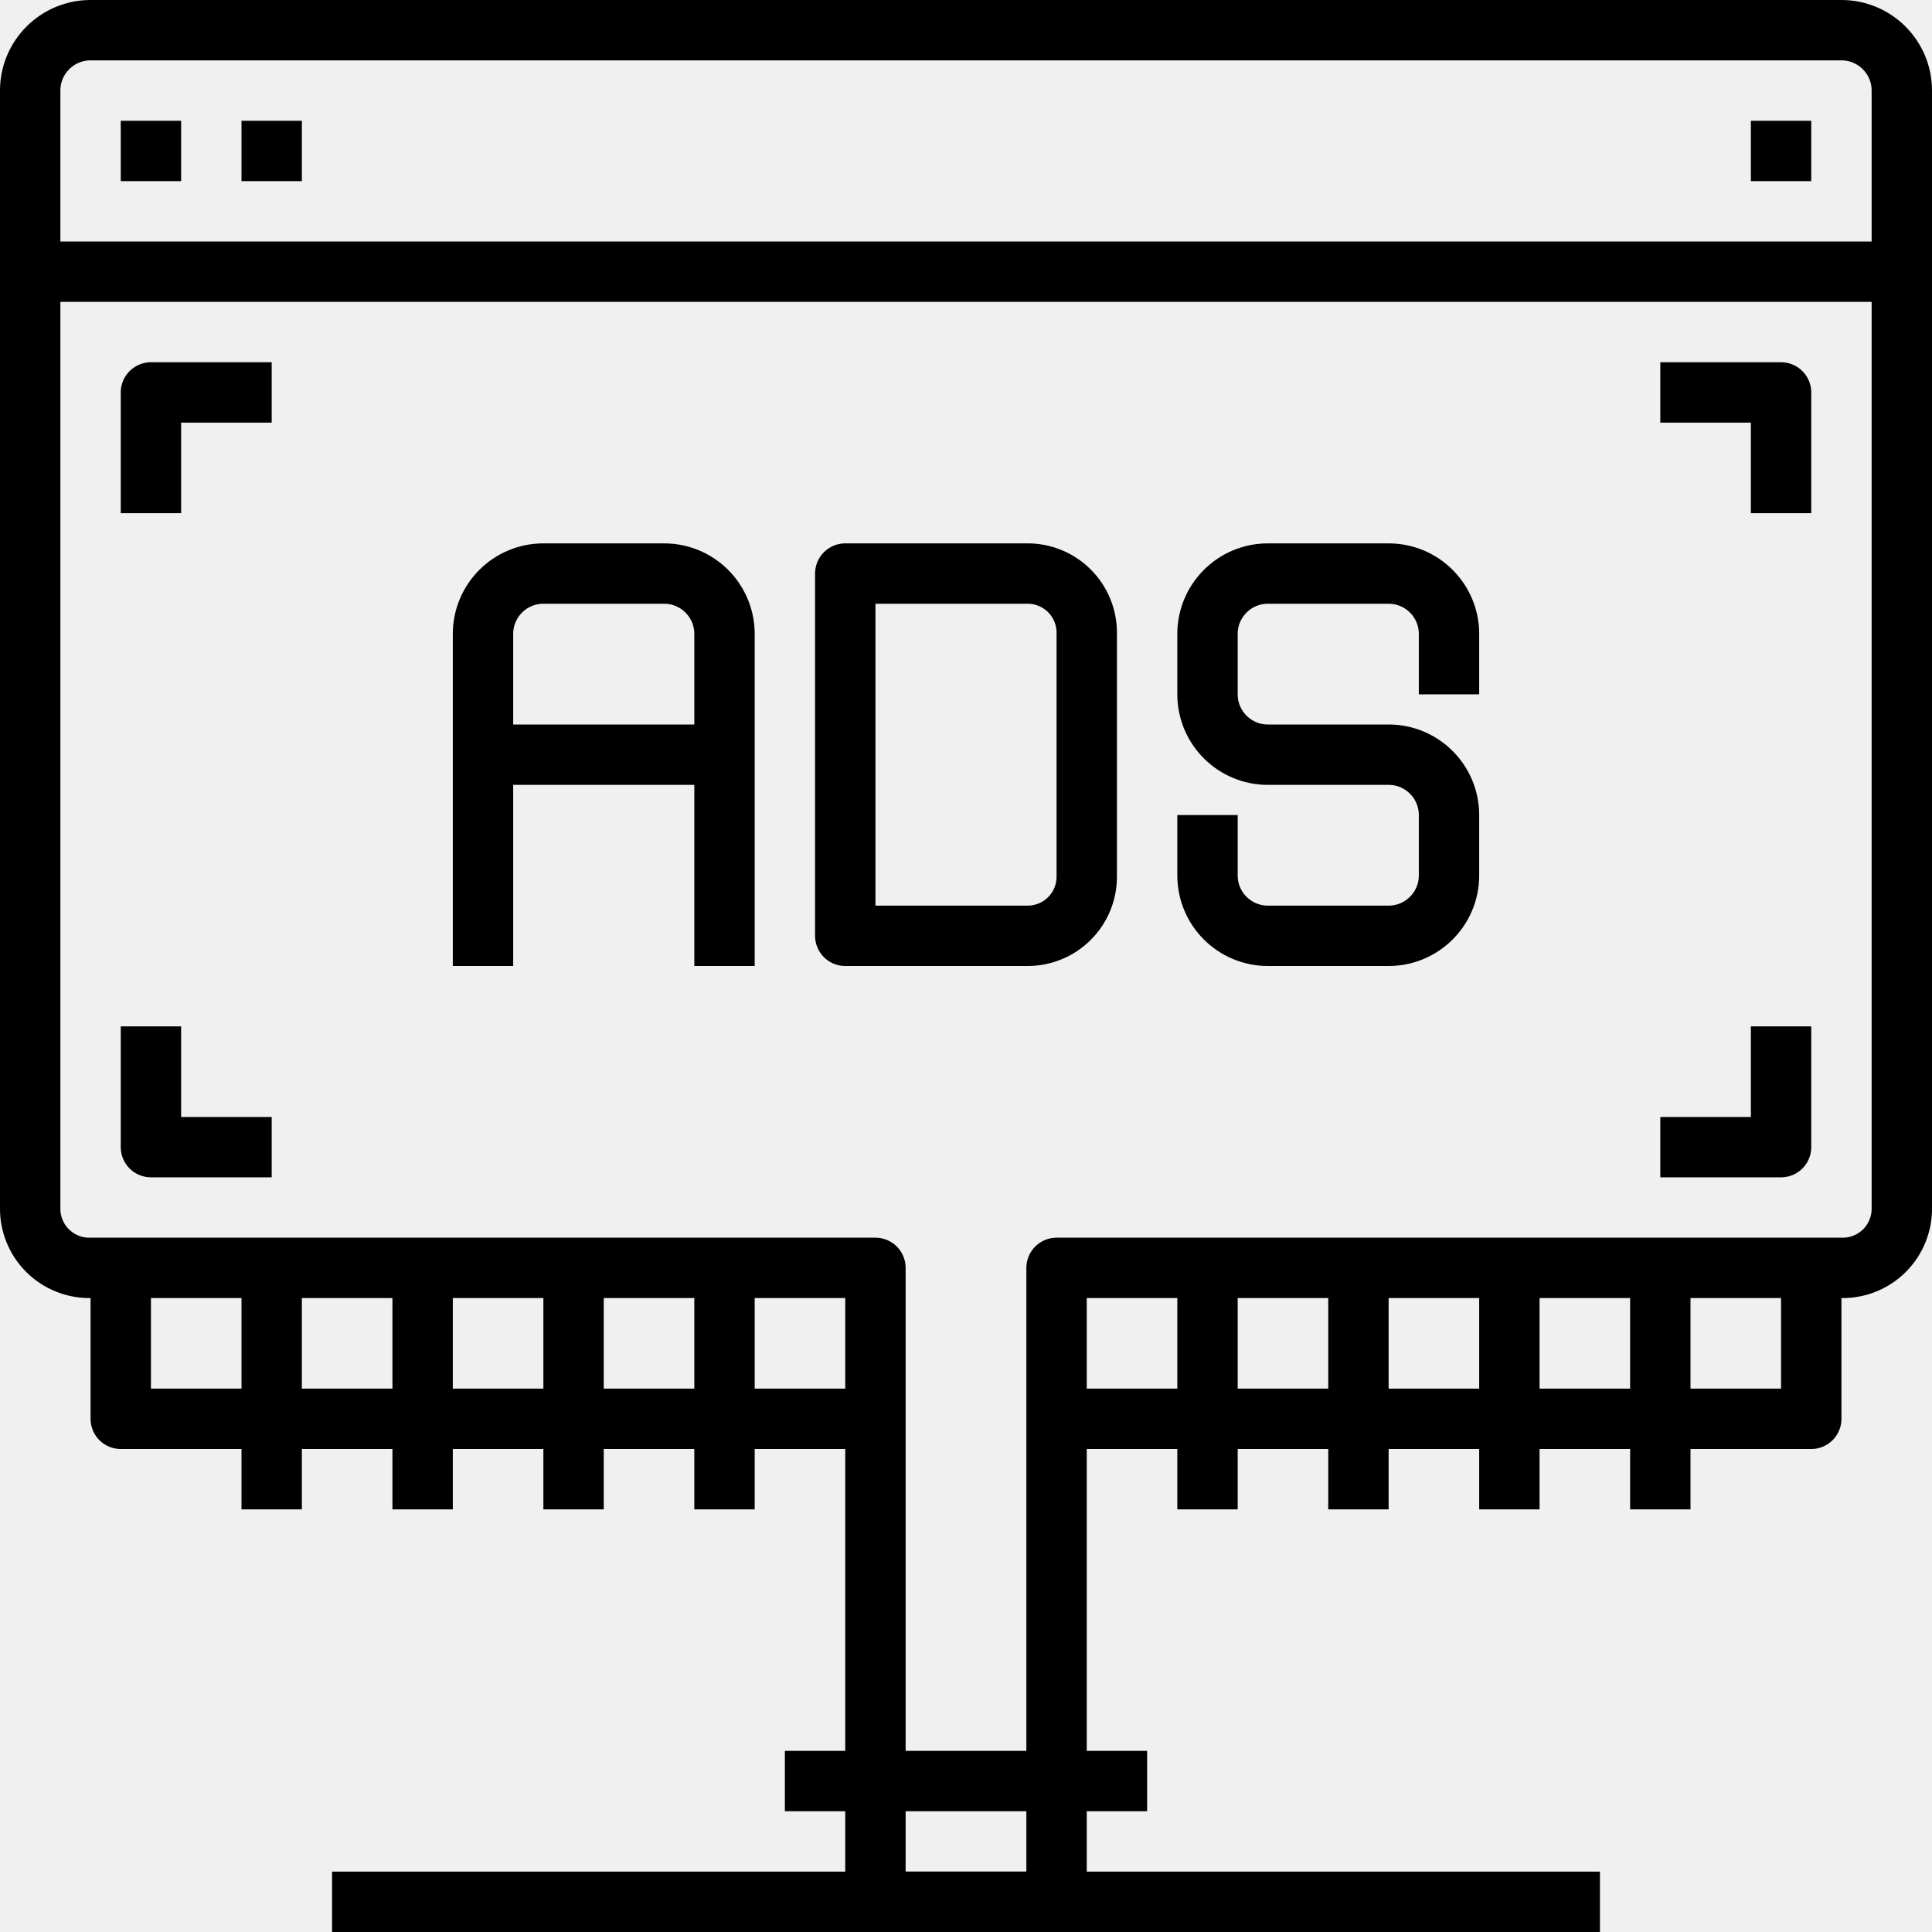
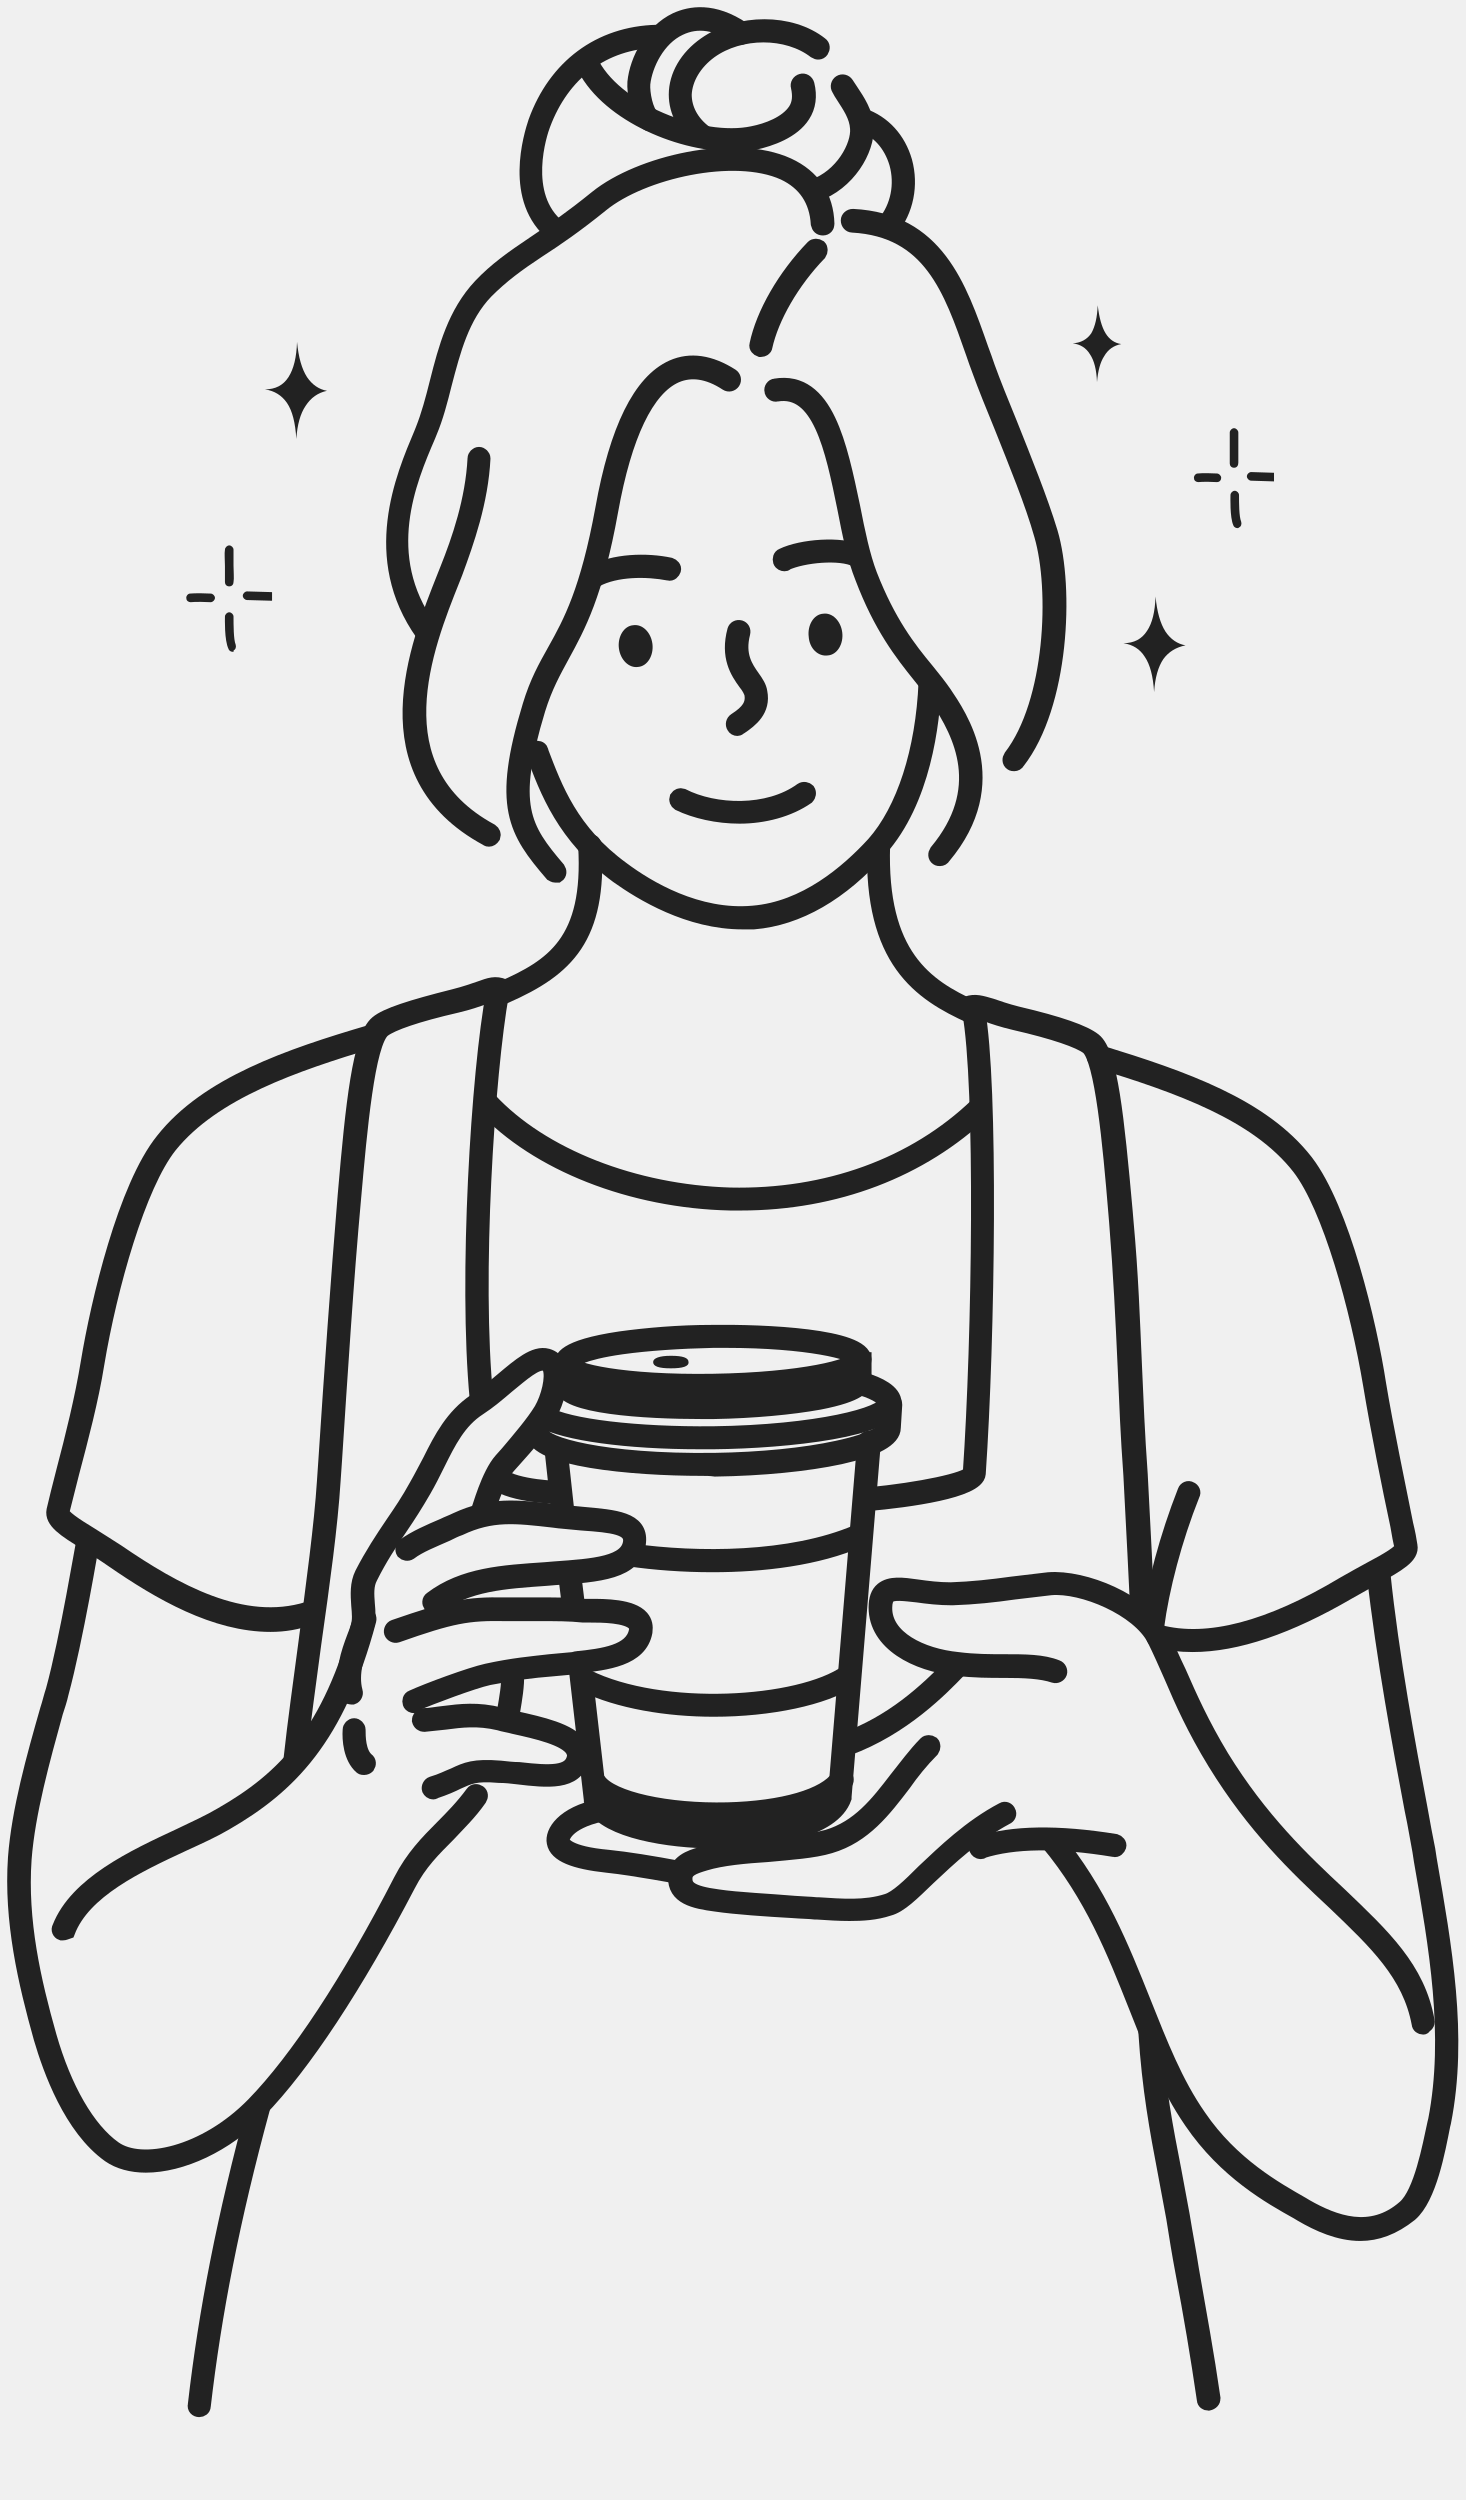
- <svg xmlns="http://www.w3.org/2000/svg" height="64" viewBox="0 0 64 64" width="64">
-   <defs>
-     <style>.cls-1{fill:none;stroke:#000;stroke-linejoin:round;stroke-width:2px;}</style>
-   </defs>
-   <g data-name="5-Online Advertising" id="_5-Online_Advertising">
-     <line class="cls-1" x1="1" x2="63" y1="9" y2="9" />
-     <line class="cls-1" x1="4" x2="6" y1="5" y2="5" />
-     <line class="cls-1" x1="8" x2="10" y1="5" y2="5" />
-     <line class="cls-1" x1="58" x2="60" y1="5" y2="5" />
-     <path class="cls-1" d="M61,1H3A2,2,0,0,0,1,3V40a1.959,1.959,0,0,0,2,2H29V63h6V42H61a1.959,1.959,0,0,0,2-2V3A2,2,0,0,0,61,1Z" />
-     <line class="cls-1" x1="11" x2="53" y1="63" y2="63" />
-     <polyline class="cls-1" points="4 42 4 47 29 47" />
-     <polyline class="cls-1" points="60 42 60 47 35 47" />
-     <line class="cls-1" x1="9" x2="9" y1="42" y2="50" />
-     <line class="cls-1" x1="14" x2="14" y1="42" y2="50" />
-     <line class="cls-1" x1="19" x2="19" y1="42" y2="50" />
-     <line class="cls-1" x1="24" x2="24" y1="42" y2="50" />
-     <line class="cls-1" x1="40" x2="40" y1="42" y2="50" />
-     <line class="cls-1" x1="45" x2="45" y1="42" y2="50" />
-     <line class="cls-1" x1="50" x2="50" y1="42" y2="50" />
-     <line class="cls-1" x1="55" x2="55" y1="42" y2="50" />
-     <line class="cls-1" x1="26" x2="38" y1="59" y2="59" />
-     <path class="cls-1" d="M40,27v2a2,2,0,0,0,2,2h4a2,2,0,0,0,2-2V27a2,2,0,0,0-2-2H42a2,2,0,0,1-2-2V21a2,2,0,0,1,2-2h4a2,2,0,0,1,2,2v2" />
-     <path class="cls-1" d="M28,31V19h6a1.959,1.959,0,0,1,2,2v8a1.959,1.959,0,0,1-2,2Z" />
-     <path class="cls-1" d="M24,32V21a2,2,0,0,0-2-2H18a2,2,0,0,0-2,2V32" />
-     <line class="cls-1" x1="16" x2="24" y1="25" y2="25" />
-     <polyline class="cls-1" points="9 13 5 13 5 17" />
-     <polyline class="cls-1" points="59 17 59 13 55 13" />
-     <polyline class="cls-1" points="55 38 59 38 59 34" />
-     <polyline class="cls-1" points="5 34 5 38 9 38" />
-   </g>
+ <svg xmlns="http://www.w3.org/2000/svg" width="102" height="174" viewBox="0 0 102 174" fill="none">
+   <path d="M41.336 124.242C42.264 124.942 43.521 125.476 45.111 125.842C46.601 126.143 48.588 126.244 50.376 126.244C51.867 126.244 53.704 126.043 54.847 125.743C56.535 125.309 57.76 124.725 58.522 123.991L58.324 125.543C57.76 126.176 56.85 126.71 55.591 127.144C54.35 127.595 52.511 127.844 50.823 127.894C48.488 127.945 46.551 127.844 44.913 127.394C43.555 127.028 42.38 126.443 41.386 125.643L41.336 124.242Z" fill="white" />
+   <path d="M25.343 123.04C25.293 123.04 25.193 123.04 25.143 122.99C24.399 122.339 24.299 121.088 24.349 120.387C24.349 120.238 24.498 120.087 24.647 120.087C24.796 120.087 24.945 120.237 24.945 120.387C24.945 120.838 24.945 121.989 25.542 122.489C25.69 122.59 25.69 122.789 25.59 122.94C25.542 122.99 25.442 123.04 25.343 123.04Z" fill="#222222" stroke="#222222" />
+   <path d="M24.448 118.136C24.299 118.136 24.199 118.036 24.149 117.935C23.702 116.484 24.249 114.983 24.646 113.932C24.745 113.682 24.845 113.431 24.895 113.232C25.044 112.781 24.994 112.281 24.945 111.73C24.895 110.979 24.845 110.229 25.192 109.528C25.888 108.177 26.584 107.126 27.328 106.024C27.875 105.224 28.421 104.423 28.968 103.422C29.315 102.821 29.613 102.221 29.912 101.671C30.706 100.069 31.501 98.567 33.041 97.516C33.736 97.066 34.382 96.515 34.978 96.015C36.169 95.014 37.213 94.113 38.106 94.363C38.455 94.463 38.703 94.664 38.852 95.014C39.249 95.965 38.752 97.617 38.256 98.467C37.709 99.468 36.716 100.569 35.822 101.57L35.375 102.071C34.58 102.971 33.935 105.323 33.885 105.323C33.835 105.474 33.686 105.574 33.488 105.524C33.339 105.474 33.239 105.323 33.289 105.124C33.339 105.023 33.985 102.621 34.878 101.62L35.325 101.12C36.169 100.119 37.113 99.018 37.66 98.117C38.156 97.267 38.504 95.864 38.256 95.215C38.206 95.064 38.106 94.964 37.908 94.914C37.312 94.764 36.368 95.615 35.325 96.465C34.679 97.016 34.034 97.567 33.339 98.017C31.948 98.917 31.252 100.319 30.458 101.92C30.159 102.521 29.862 103.122 29.514 103.723C28.968 104.673 28.421 105.524 27.875 106.324C27.129 107.425 26.435 108.477 25.789 109.778C25.491 110.328 25.541 110.979 25.59 111.63C25.639 112.181 25.689 112.781 25.491 113.331C25.441 113.531 25.342 113.781 25.242 114.082C24.895 115.083 24.398 116.484 24.745 117.736C24.795 117.885 24.696 118.086 24.547 118.136C24.498 118.136 24.498 118.136 24.448 118.136Z" fill="#222222" stroke="#222222" />
+   <path d="M30.21 111.829C30.11 111.829 30.012 111.779 29.962 111.73C29.862 111.579 29.862 111.379 30.012 111.278C32.246 109.577 35.027 109.427 37.959 109.227L38.554 109.177C41.336 108.977 43.72 108.826 43.869 107.276C43.919 106.324 42.677 106.174 40.491 106.024C39.995 105.974 39.449 105.924 38.902 105.874L38.504 105.823C35.872 105.524 34.233 105.323 31.998 106.374C31.7 106.474 31.402 106.625 31.104 106.775C30.21 107.175 29.166 107.576 28.521 108.076C28.372 108.176 28.173 108.126 28.073 108.026C27.975 107.875 28.025 107.676 28.123 107.576C28.869 107.025 29.912 106.575 30.856 106.174C31.153 106.024 31.452 105.924 31.75 105.774C34.133 104.673 35.922 104.873 38.604 105.174L39.002 105.224C39.548 105.273 40.044 105.323 40.541 105.373C42.826 105.574 44.614 105.724 44.464 107.325C44.316 109.427 41.633 109.628 38.604 109.827L38.007 109.877C35.176 110.078 32.495 110.228 30.409 111.829C30.359 111.829 30.309 111.829 30.21 111.829Z" fill="#222222" stroke="#222222" />
+   <path d="M28.819 118.736C28.719 118.736 28.57 118.686 28.521 118.536C28.471 118.385 28.521 118.186 28.67 118.136C29.762 117.635 32.743 116.534 33.885 116.284C35.723 115.883 36.965 115.784 38.256 115.633C38.753 115.583 39.299 115.533 39.895 115.483L40.093 115.433C41.981 115.233 43.968 114.982 44.266 113.531C44.316 113.33 44.266 113.181 44.167 113.031C43.67 112.43 41.833 112.43 41.087 112.43C40.839 112.43 40.69 112.43 40.59 112.43C39.647 112.33 38.753 112.33 37.412 112.33C36.766 112.33 36.07 112.33 35.176 112.33C32.545 112.28 31.452 112.48 27.626 113.831C27.478 113.881 27.279 113.781 27.229 113.631C27.18 113.481 27.279 113.281 27.428 113.231C31.352 111.879 32.445 111.629 35.176 111.68C36.022 111.68 36.766 111.68 37.412 111.68C38.803 111.68 39.696 111.68 40.64 111.779C40.739 111.779 40.889 111.779 41.087 111.779C42.08 111.779 43.968 111.779 44.663 112.58C44.912 112.88 44.962 113.181 44.912 113.581C44.564 115.483 42.23 115.734 40.193 115.983L39.995 116.033C39.399 116.084 38.902 116.134 38.356 116.184C37.064 116.284 35.872 116.434 34.035 116.785C32.892 117.034 30.011 118.136 28.918 118.586C28.869 118.736 28.869 118.736 28.819 118.736Z" fill="#222222" stroke="#222222" />
+   <path d="M30.16 124.742C30.012 124.742 29.912 124.642 29.862 124.542C29.812 124.391 29.912 124.192 30.061 124.142C30.756 123.941 31.203 123.691 31.6 123.541C32.445 123.141 32.992 122.89 34.829 123.04C35.276 123.091 35.723 123.141 36.12 123.141C38.306 123.39 39.697 123.441 39.946 122.339C39.995 122.14 39.946 121.989 39.846 121.79C39.349 120.988 37.362 120.538 35.773 120.188C35.425 120.088 35.027 120.038 34.73 119.937C33.24 119.587 32.097 119.738 30.955 119.887C30.508 119.937 30.012 119.987 29.515 120.038C29.366 120.038 29.216 119.937 29.166 119.737C29.166 119.587 29.266 119.437 29.465 119.387C29.912 119.387 30.359 119.286 30.856 119.237C32.047 119.087 33.24 118.936 34.829 119.336C35.127 119.437 35.475 119.487 35.872 119.587C37.66 119.987 39.697 120.438 40.343 121.439C40.541 121.74 40.59 122.09 40.491 122.44C40.094 124.142 38.107 123.941 36.022 123.691C35.623 123.641 35.177 123.591 34.73 123.591C33.042 123.441 32.643 123.691 31.849 124.041C31.452 124.241 31.005 124.442 30.259 124.692C30.227 124.725 30.193 124.742 30.16 124.742Z" fill="#222222" stroke="#222222" />
+   <path d="M4.381 134.551C4.349 134.551 4.315 134.551 4.282 134.551C4.133 134.501 4.034 134.301 4.133 134.151C5.325 131.098 9.298 129.247 12.527 127.745C13.57 127.245 14.564 126.793 15.408 126.293C19.779 123.79 22.958 120.588 25.093 112.58C25.143 112.43 25.292 112.33 25.491 112.38C25.639 112.43 25.739 112.58 25.689 112.781C23.504 120.988 20.127 124.341 15.706 126.894C14.861 127.394 13.868 127.844 12.775 128.345C9.547 129.846 5.821 131.598 4.729 134.451C4.58 134.501 4.481 134.551 4.381 134.551Z" fill="#222222" stroke="#222222" />
+   <path d="M10.144 150.717C9.15 150.717 8.255 150.466 7.61 150.016C4.928 148.114 3.487 144.06 2.841 141.858C1.749 137.954 0.755 133.701 1.054 129.297C1.302 125.993 2.345 122.29 3.288 118.987C3.438 118.536 3.537 118.086 3.687 117.636C4.68 114.032 5.772 107.275 5.822 107.226C5.871 107.076 6.021 106.925 6.17 106.975C6.318 107.025 6.468 107.176 6.418 107.325C6.418 107.375 5.275 114.182 4.282 117.835C4.183 118.287 4.034 118.737 3.885 119.187C2.991 122.44 1.948 126.144 1.7 129.396C1.401 133.701 2.345 137.854 3.438 141.708C4.481 145.361 6.12 148.215 7.958 149.515C9.845 150.866 14.265 149.916 17.644 146.462C20.673 143.359 24.299 137.854 27.875 130.898C28.719 129.247 29.762 128.196 30.756 127.195C31.452 126.494 32.196 125.743 32.892 124.793C32.991 124.642 33.19 124.642 33.339 124.743C33.488 124.842 33.488 125.042 33.389 125.193C32.693 126.194 31.898 126.944 31.203 127.695C30.209 128.696 29.216 129.647 28.422 131.199C24.796 138.155 21.121 143.761 18.041 146.913C15.706 149.315 12.627 150.717 10.144 150.717Z" fill="#222222" stroke="#222222" />
+   <path d="M59.118 133.201C58.373 133.201 57.628 133.15 56.882 133.1H56.734C56.337 133.05 55.79 133.05 55.194 133C53.405 132.9 51.171 132.749 49.83 132.55C48.29 132.349 46.948 132.049 46.998 130.648C47.048 129.597 48.041 129.247 48.787 129.046C50.028 128.646 51.717 128.546 53.356 128.395C54.896 128.295 56.435 128.146 57.578 127.845C59.764 127.195 61.055 125.543 62.395 123.791C63.041 122.99 63.687 122.09 64.432 121.339C64.531 121.238 64.731 121.238 64.879 121.339C64.978 121.439 64.978 121.639 64.879 121.789C64.134 122.54 63.488 123.34 62.892 124.192C61.551 125.943 60.161 127.795 57.777 128.496C56.634 128.846 54.995 128.946 53.455 129.096C51.866 129.197 50.227 129.346 49.084 129.697C48.24 129.947 47.694 130.148 47.694 130.748C47.694 131.348 48.041 131.749 49.978 131.999C51.27 132.2 53.604 132.3 55.293 132.449C55.89 132.499 56.386 132.499 56.833 132.55H56.982C58.571 132.65 60.211 132.799 61.75 132.3C62.395 132.099 63.29 131.249 64.284 130.248C65.724 128.896 67.512 127.145 69.797 125.943C69.945 125.843 70.144 125.943 70.194 126.094C70.294 126.244 70.194 126.444 70.045 126.494C67.81 127.695 66.071 129.346 64.631 130.698C63.488 131.798 62.644 132.65 61.85 132.849C60.955 133.15 60.011 133.201 59.118 133.201Z" fill="#222222" stroke="#222222" />
+   <path d="M68.256 128.895C68.107 128.895 68.008 128.796 67.958 128.695C67.908 128.545 68.007 128.344 68.157 128.295C70.441 127.544 73.621 127.494 77.644 128.145C77.792 128.195 77.941 128.344 77.892 128.495C77.842 128.645 77.694 128.796 77.544 128.746C73.621 128.095 70.541 128.145 68.355 128.845C68.355 128.895 68.306 128.895 68.256 128.895Z" fill="#222222" stroke="#222222" />
+   <path d="M94.68 155.471C93.19 155.471 91.749 154.82 90.558 154.12L90.309 153.969C88.422 152.918 85.292 151.167 82.909 147.664C81.219 145.211 80.177 142.508 79.034 139.606C77.544 135.852 76.005 131.948 72.925 128.245C72.825 128.095 72.825 127.894 72.975 127.794C73.124 127.695 73.323 127.695 73.421 127.844C76.551 131.648 78.091 135.552 79.631 139.405C80.772 142.259 81.816 144.961 83.455 147.312C85.74 150.666 88.819 152.367 90.656 153.418L90.905 153.569C92.842 154.67 95.425 155.671 97.76 153.619C98.902 152.618 99.498 149.365 99.846 147.764L99.896 147.563C101.038 141.658 99.945 135.452 98.902 129.496L98.803 128.845C98.654 128.095 98.505 127.094 98.256 125.943C97.462 121.739 96.269 115.332 95.624 109.527C95.624 109.377 95.723 109.228 95.922 109.177C96.071 109.177 96.22 109.278 96.269 109.477C96.866 115.282 98.058 121.639 98.852 125.842C99.052 126.994 99.25 127.995 99.399 128.746L99.498 129.396C100.542 135.452 101.683 141.708 100.492 147.714L100.442 147.913C100.095 149.665 99.498 152.968 98.158 154.12C96.965 155.07 95.823 155.471 94.68 155.471Z" fill="#222222" stroke="#222222" />
+   <path d="M99.051 141.107C98.902 141.107 98.752 141.007 98.752 140.857C98.108 137.403 95.772 135.202 92.842 132.399C90.209 129.946 87.279 127.144 84.547 122.69C83.107 120.337 82.262 118.436 81.518 116.685C81.121 115.784 80.723 114.882 80.325 114.082C79.232 111.98 75.358 110.328 73.124 110.528C72.278 110.629 71.434 110.729 70.59 110.828C69.2 111.029 67.809 111.179 66.269 111.229C65.375 111.229 64.531 111.129 63.836 111.029C62.891 110.929 62.196 110.828 61.848 111.079C61.7 111.229 61.6 111.479 61.6 111.879C61.55 113.982 64.133 115.233 66.667 115.483C67.809 115.633 68.951 115.633 69.895 115.633C71.335 115.633 72.577 115.633 73.57 116.034C73.72 116.084 73.818 116.284 73.77 116.434C73.72 116.584 73.521 116.685 73.371 116.634C72.478 116.333 71.286 116.283 69.895 116.283C68.901 116.283 67.76 116.283 66.567 116.134C63.736 115.833 60.954 114.382 60.954 111.879C60.954 111.279 61.103 110.878 61.401 110.629C61.947 110.178 62.793 110.278 63.836 110.428C64.531 110.528 65.325 110.629 66.17 110.629C67.66 110.579 69.001 110.428 70.441 110.229C71.236 110.128 72.08 110.028 72.974 109.928C75.458 109.728 79.581 111.429 80.822 113.781C81.269 114.582 81.617 115.483 82.064 116.384C82.809 118.086 83.654 119.987 85.044 122.29C87.726 126.644 90.656 129.446 93.239 131.848C96.269 134.752 98.703 137.003 99.349 140.657C99.398 140.808 99.249 141.007 99.1 141.007C99.1 141.107 99.1 141.107 99.051 141.107Z" fill="#222222" stroke="#222222" />
+   <path d="M58.869 121.689C58.72 121.689 58.62 121.589 58.571 121.489C58.521 121.338 58.62 121.139 58.77 121.088C62.047 119.887 64.333 117.835 66.368 115.734C66.468 115.633 66.667 115.583 66.815 115.734C66.915 115.833 66.965 116.034 66.815 116.184C65.524 117.535 62.842 120.287 59.017 121.689C58.968 121.689 58.918 121.689 58.869 121.689Z" fill="#222222" stroke="#222222" />
+   <path d="M47.396 130.648H47.346C47.297 130.648 44.217 130.047 42.28 129.846C39.946 129.596 38.703 129.096 38.554 128.245C38.406 127.544 39.15 126.244 41.733 125.693C41.883 125.643 42.081 125.743 42.081 125.943C42.13 126.093 42.031 126.293 41.833 126.293C39.399 126.843 39.101 127.894 39.15 128.145C39.2 128.345 39.547 128.996 42.33 129.246C43.621 129.379 45.326 129.647 47.445 130.047C47.594 130.097 47.743 130.247 47.694 130.397C47.644 130.547 47.544 130.648 47.396 130.648Z" fill="#222222" stroke="#222222" />
+   <path d="M39.2 105.824C39.051 105.824 38.903 105.724 38.903 105.524L38.406 100.969C38.406 100.819 38.504 100.67 38.654 100.619C38.803 100.619 38.952 100.72 39.002 100.869L39.499 105.424C39.547 105.674 39.399 105.824 39.2 105.824C39.25 105.824 39.25 105.824 39.2 105.824Z" fill="#222222" />
+   <path d="M39.2 105.824C39.051 105.824 38.903 105.724 38.903 105.524L38.406 100.969C38.406 100.819 38.504 100.67 38.654 100.619C38.803 100.619 38.952 100.72 39.002 100.869L39.499 105.424C39.547 105.674 39.399 105.824 39.2 105.824ZM39.2 105.824C39.25 105.824 39.25 105.824 39.2 105.824Z" stroke="#222222" />
+   <path d="M39.945 112.33C39.796 112.33 39.647 112.231 39.647 112.08L39.349 109.628C39.349 109.477 39.449 109.327 39.597 109.278C39.746 109.278 39.896 109.377 39.945 109.528L40.243 111.98C40.293 112.18 40.143 112.33 39.945 112.33C39.995 112.33 39.995 112.33 39.945 112.33Z" fill="#222222" />
+   <path d="M39.945 112.33C39.796 112.33 39.647 112.231 39.647 112.08L39.349 109.628C39.349 109.477 39.449 109.327 39.597 109.278C39.746 109.278 39.896 109.377 39.945 109.528L40.243 111.98C40.293 112.18 40.143 112.33 39.945 112.33ZM39.945 112.33C39.995 112.33 39.995 112.33 39.945 112.33Z" stroke="#222222" />
+   <path d="M49.978 128.145C49.68 128.145 49.431 128.145 49.134 128.145C45.806 128.045 41.683 127.245 41.137 125.342V125.293L40.044 115.784C40.044 115.633 40.144 115.483 40.293 115.433C40.442 115.433 40.59 115.533 40.64 115.683L41.733 125.192C42.13 126.393 45.26 127.394 49.134 127.494C52.958 127.595 57.38 126.843 58.124 124.942L60.16 100.368C60.16 100.218 60.31 100.069 60.508 100.069C60.657 100.069 60.807 100.218 60.807 100.419L58.77 125.042C58.77 125.092 58.77 125.092 58.77 125.142C57.975 127.394 53.703 128.145 49.978 128.145Z" fill="#222222" stroke="#222222" />
+   <path d="M38.504 97.216C38.406 97.216 38.256 97.115 38.206 97.015C38.157 96.865 38.206 96.665 38.406 96.615C38.703 96.515 39.002 96.415 39.349 96.314C39.498 96.264 39.697 96.365 39.697 96.565C39.746 96.716 39.647 96.915 39.449 96.915C39.15 96.965 38.852 97.065 38.604 97.166C38.604 97.216 38.554 97.216 38.504 97.216Z" fill="#222222" />
+   <path d="M48.687 100.369C43.62 100.369 39.299 99.769 37.709 98.867C37.56 98.767 37.51 98.567 37.61 98.467C37.709 98.317 37.909 98.266 38.007 98.367C39.547 99.267 44.316 99.818 49.63 99.769C56.931 99.669 61.6 98.417 61.6 97.617C61.6 97.416 61.104 96.966 59.911 96.616C59.763 96.566 59.663 96.415 59.713 96.216C59.763 96.065 59.911 95.965 60.11 96.015C61.154 96.315 62.246 96.865 62.246 97.617C62.296 99.518 54.746 100.319 49.68 100.369C49.283 100.369 48.984 100.369 48.687 100.369Z" fill="#222222" stroke="#222222" />
+   <path fill-rule="evenodd" clip-rule="evenodd" d="M48.935 96.766C45.16 96.766 39.1 96.365 39.1 94.863C39.1 94.614 39.1 93.763 43.173 93.162C45.01 92.911 47.246 92.712 49.58 92.712C53.206 92.662 60.11 92.962 60.16 94.614C60.16 96.215 53.306 96.766 49.63 96.815C49.431 96.766 49.183 96.766 48.935 96.766ZM50.523 93.312C50.226 93.312 49.927 93.312 49.63 93.312C47.345 93.362 45.06 93.512 43.272 93.763C40.441 94.163 39.746 94.714 39.696 94.863C39.795 95.364 43.322 96.215 49.63 96.115C55.937 96.015 59.414 95.064 59.514 94.563C59.464 94.163 56.286 93.312 50.523 93.312Z" fill="#222222" stroke="#222222" />
+   <path d="M48.835 98.266C44.862 98.266 39.149 97.916 39.1 96.465C39.1 96.231 39.1 95.681 39.1 94.813H39.696C39.696 95.681 39.696 96.231 39.696 96.465C39.845 96.915 43.073 97.717 49.679 97.616C55.889 97.516 59.414 96.565 59.564 96.065C59.564 95.931 59.564 95.448 59.564 94.613H60.16C60.16 95.448 60.16 95.931 60.16 96.065C60.16 96.465 59.861 97.066 57.03 97.616C55.093 97.966 52.461 98.217 49.679 98.266C49.431 98.266 49.133 98.266 48.835 98.266Z" fill="#222222" stroke="#222222" />
+   <path d="M48.886 102.221C43.869 102.221 37.163 101.57 37.113 99.769C37.113 99.719 37.113 99.518 37.063 99.267C37.063 99.118 37.163 98.967 37.362 98.917C37.51 98.917 37.66 99.017 37.709 99.218C37.709 99.468 37.759 99.668 37.759 99.769C37.759 100.469 41.882 101.72 49.73 101.62C52.958 101.57 55.988 101.269 58.273 100.77C60.856 100.219 61.551 99.618 61.551 99.367C61.551 99.218 61.65 98.067 61.65 97.717C61.65 97.566 61.8 97.416 61.998 97.416C62.147 97.416 62.296 97.566 62.296 97.766C62.246 98.467 62.197 99.267 62.197 99.367C62.197 100.169 60.955 100.869 58.471 101.419C56.137 101.92 53.057 102.221 49.779 102.27C49.431 102.221 49.133 102.221 48.886 102.221Z" fill="#222222" stroke="#222222" />
+   <path d="M49.58 108.927C47.544 108.927 45.557 108.776 43.819 108.527C43.67 108.527 43.52 108.326 43.57 108.177C43.57 108.026 43.769 107.876 43.919 107.926C48.537 108.577 55.044 108.577 59.614 106.625C59.763 106.575 59.961 106.625 60.011 106.774C60.061 106.925 60.011 107.125 59.862 107.176C56.882 108.476 53.107 108.927 49.58 108.927Z" fill="#222222" stroke="#222222" />
+   <path d="M49.681 118.986C46.453 118.986 43.074 118.436 40.591 117.235C40.443 117.135 40.393 116.984 40.443 116.834C40.541 116.685 40.69 116.634 40.84 116.685C46.054 119.287 55.641 118.687 58.919 116.384C59.068 116.284 59.267 116.334 59.365 116.484C59.465 116.634 59.415 116.834 59.267 116.934C57.38 118.186 53.604 118.986 49.681 118.986Z" fill="#222222" stroke="#222222" />
+   <path d="M50.028 126.594C46.453 126.594 42.38 125.893 41.187 124.341C41.087 124.192 41.137 123.991 41.237 123.891C41.386 123.791 41.584 123.841 41.684 123.941C42.578 125.193 46.453 126.043 50.624 125.943C54.498 125.843 57.429 124.992 58.324 123.691C58.422 123.541 58.621 123.491 58.77 123.591C58.919 123.691 58.968 123.891 58.87 124.041C57.877 125.543 54.797 126.494 50.674 126.594C50.376 126.594 50.227 126.594 50.028 126.594Z" fill="#222222" stroke="#222222" />
+   <path fill-rule="evenodd" clip-rule="evenodd" d="M46.69 95.236C45.857 95.236 45.458 95.101 45.458 94.799C45.458 94.531 45.89 94.363 46.69 94.363C47.522 94.363 47.922 94.498 47.922 94.799C47.955 95.101 47.522 95.236 46.69 95.236ZM46.523 94.799C46.657 94.799 46.789 94.799 46.889 94.799C46.789 94.799 46.623 94.799 46.523 94.799Z" fill="#222222" />
+   <path d="M13.868 167.732C13.836 167.732 13.836 167.732 13.868 167.732C13.669 167.732 13.521 167.582 13.571 167.381C14.315 160.875 15.607 154.27 17.692 146.562C17.742 146.412 17.892 146.311 18.091 146.362C18.239 146.412 18.338 146.562 18.289 146.762C16.202 154.419 14.912 161.026 14.167 167.482C14.167 167.632 14.018 167.732 13.868 167.732Z" fill="#222222" stroke="#222222" />
+   <path d="M84.101 167.282C83.952 167.282 83.802 167.182 83.802 167.031C83.356 163.978 82.859 161.026 82.312 158.173C82.065 156.871 81.865 155.621 81.668 154.369C81.468 153.269 81.269 152.218 81.071 151.167C80.525 148.313 79.978 145.361 79.731 141.457C79.731 141.308 79.829 141.157 80.028 141.107C80.177 141.107 80.326 141.207 80.375 141.407C80.575 145.261 81.171 148.214 81.716 151.016C81.915 152.067 82.114 153.118 82.312 154.22C82.511 155.47 82.759 156.722 82.958 158.023C83.455 160.875 84.002 163.828 84.448 166.931C84.448 167.082 84.349 167.232 84.101 167.282C84.151 167.282 84.151 167.282 84.101 167.282Z" fill="#222222" />
+   <path d="M84.101 167.282C83.952 167.282 83.802 167.182 83.802 167.031C83.356 163.978 82.859 161.026 82.312 158.173C82.065 156.871 81.865 155.621 81.668 154.369C81.468 153.269 81.269 152.218 81.071 151.167C80.525 148.313 79.978 145.361 79.731 141.457C79.731 141.308 79.829 141.157 80.028 141.107C80.177 141.107 80.326 141.207 80.375 141.407C80.575 145.261 81.171 148.214 81.716 151.016C81.915 152.067 82.114 153.118 82.312 154.22C82.511 155.47 82.759 156.722 82.958 158.023C83.455 160.875 84.002 163.828 84.448 166.931C84.448 167.082 84.349 167.232 84.101 167.282ZM84.101 167.282C84.151 167.282 84.151 167.282 84.101 167.282Z" stroke="#222222" />
+   <path d="M20.525 122.84C20.326 122.84 20.176 122.64 20.226 122.49C20.525 119.738 20.922 116.984 21.269 114.332C21.816 110.128 22.362 106.175 22.561 103.071L22.66 101.62C23.058 95.514 23.505 89.209 24.002 83.203C24.548 76.796 25.045 72.193 26.236 71.192C26.882 70.641 28.62 70.09 31.6 69.339C32.395 69.14 32.942 68.939 33.389 68.789C34.084 68.539 34.482 68.388 35.077 68.639C35.226 68.689 35.326 68.889 35.276 69.039C35.226 69.19 35.027 69.289 34.879 69.24C34.531 69.09 34.332 69.19 33.637 69.439C33.19 69.59 32.643 69.79 31.799 69.99C28.968 70.641 27.279 71.241 26.683 71.692C25.59 72.543 25.045 78.749 24.646 83.252C24.101 89.209 23.703 95.564 23.306 101.62L23.206 103.071C23.008 106.225 22.462 110.178 21.865 114.382C21.518 117.035 21.121 119.787 20.822 122.54C20.822 122.69 20.673 122.84 20.525 122.84Z" fill="#222222" stroke="#222222" />
+   <path d="M33.488 97.667C33.339 97.667 33.19 97.567 33.19 97.366C32.395 88.958 33.289 74.595 34.333 69.04C34.382 68.889 34.531 68.74 34.68 68.789C34.829 68.839 34.978 68.99 34.929 69.14C33.935 74.695 32.992 88.958 33.836 97.316C33.786 97.516 33.686 97.667 33.488 97.667Z" fill="#222222" stroke="#222222" />
+   <path d="M34.581 69.59C34.482 69.59 34.333 69.54 34.283 69.389C34.233 69.24 34.283 69.039 34.433 68.989L34.929 68.789C38.456 67.237 41.137 65.536 40.74 58.879C40.74 58.729 40.84 58.58 41.038 58.529C41.187 58.529 41.337 58.63 41.386 58.829C41.734 65.236 39.499 67.438 35.177 69.339L34.68 69.54C34.631 69.59 34.631 69.59 34.581 69.59Z" fill="#222222" stroke="#222222" />
+   <path d="M18.835 113.081C14.961 113.081 11.137 110.878 7.808 108.576C7.163 108.126 6.517 107.726 5.971 107.375C4.481 106.474 3.587 105.873 3.735 105.123C3.885 104.472 4.133 103.471 4.431 102.32C5.027 100.068 5.723 97.266 6.12 94.813C6.815 90.609 8.703 82.602 11.335 79.348C14.415 75.445 20.127 73.493 25.739 71.841C25.888 71.791 26.086 71.891 26.136 72.042C26.186 72.192 26.086 72.392 25.938 72.442C20.474 74.094 14.862 75.996 11.832 79.749C9.647 82.502 7.66 89.558 6.765 94.913C6.368 97.415 5.624 100.219 5.027 102.47C4.729 103.622 4.481 104.623 4.331 105.224C4.282 105.523 5.275 106.174 6.268 106.775C6.815 107.125 7.461 107.525 8.157 107.976C12.179 110.729 16.898 113.381 21.418 111.979C21.567 111.929 21.765 112.03 21.815 112.18C21.865 112.329 21.765 112.53 21.617 112.58C20.722 112.93 19.779 113.081 18.835 113.081Z" fill="#222222" stroke="#222222" />
+   <path d="M67.711 70.79C67.661 70.79 67.611 70.79 67.561 70.74C64.035 69.14 60.608 66.887 60.856 58.829C60.856 58.68 61.005 58.529 61.154 58.529C61.303 58.529 61.452 58.68 61.452 58.829C61.204 66.487 64.432 68.639 67.76 70.141C67.909 70.191 68.008 70.39 67.909 70.541C67.959 70.74 67.859 70.79 67.711 70.79Z" fill="#222222" stroke="#222222" />
+   <path d="M83.008 114.482C82.114 114.482 81.269 114.382 80.475 114.182C80.325 114.132 80.227 113.982 80.275 113.781C80.325 113.632 80.475 113.531 80.674 113.582C84.051 114.482 88.372 113.331 93.538 110.229C94.233 109.828 94.879 109.478 95.425 109.178C96.468 108.627 97.61 107.976 97.561 107.676C97.462 107.325 97.362 106.776 97.263 106.175C96.716 103.622 95.872 99.418 95.375 96.415C94.481 91.06 92.544 84.004 90.408 81.251C87.478 77.498 82.064 75.596 76.352 73.844C76.203 73.793 76.104 73.644 76.154 73.444C76.203 73.293 76.352 73.193 76.551 73.243C82.412 75.045 87.875 76.947 90.905 80.85C93.438 84.154 95.326 92.112 95.972 96.315C96.468 99.318 97.362 103.572 97.859 106.075C98.008 106.675 98.108 107.225 98.156 107.576C98.306 108.326 97.312 108.877 95.723 109.777C95.176 110.078 94.531 110.428 93.835 110.828C89.713 113.232 86.087 114.482 83.008 114.482Z" fill="#222222" stroke="#222222" />
+   <path d="M80.227 113.531C80.028 113.531 79.879 113.331 79.929 113.181C80.276 110.428 81.22 106.925 82.462 103.771C82.512 103.622 82.711 103.522 82.859 103.622C83.008 103.672 83.108 103.872 83.008 104.022C81.766 107.125 80.872 110.579 80.525 113.231C80.525 113.381 80.376 113.531 80.227 113.531Z" fill="#222222" stroke="#222222" />
+   <path d="M79.481 112.83C79.332 112.83 79.184 112.681 79.184 112.53C79.184 112.43 78.785 104.322 78.687 102.671C78.488 99.968 78.388 97.516 78.289 95.164C78.14 91.86 77.991 88.757 77.694 85.054L77.644 84.454C77.247 79.65 76.7 73.694 75.707 72.893C75.111 72.442 73.421 71.841 70.591 71.192C69.746 70.991 69.15 70.79 68.753 70.641C68.057 70.39 67.858 70.34 67.511 70.44C67.362 70.491 67.163 70.44 67.114 70.24C67.064 70.09 67.114 69.89 67.313 69.84C67.858 69.64 68.306 69.79 69.001 69.99C69.448 70.141 69.994 70.34 70.79 70.541C73.77 71.241 75.458 71.841 76.154 72.392C77.295 73.293 77.742 77.748 78.338 84.353L78.388 84.954C78.736 88.708 78.835 91.81 78.984 95.114C79.084 97.466 79.184 99.868 79.382 102.621C79.481 104.273 79.878 112.38 79.878 112.48C79.779 112.681 79.68 112.83 79.481 112.83Z" fill="#222222" stroke="#222222" />
+   <path d="M60.408 104.673C60.26 104.673 60.111 104.573 60.111 104.372C60.111 104.223 60.21 104.072 60.408 104.022C64.084 103.672 67.313 102.971 67.511 102.521C68.157 93.162 68.405 75.546 67.462 70.39C67.412 70.24 67.561 70.04 67.711 70.04C67.859 69.99 68.058 70.141 68.058 70.29C69.001 75.445 68.754 93.162 68.108 102.571C68.008 103.773 63.24 104.422 60.408 104.673Z" fill="#222222" stroke="#222222" />
+   <path d="M51.567 83.752C51.319 83.752 51.07 83.752 50.822 83.752C43.967 83.603 37.362 81 33.636 76.997C33.537 76.896 33.537 76.697 33.636 76.546C33.785 76.446 33.934 76.446 34.083 76.546C37.709 80.45 44.166 82.952 50.822 83.153C57.527 83.302 63.636 81.101 68.007 76.896C68.107 76.796 68.306 76.796 68.454 76.896C68.554 76.997 68.554 77.197 68.454 77.347C64.133 81.451 58.173 83.752 51.567 83.752Z" fill="#222222" stroke="#222222" />
+   <path d="M35.425 119.237H35.375C35.226 119.187 35.077 119.036 35.127 118.886C35.226 118.285 35.425 117.235 35.375 116.484C35.375 116.333 35.524 116.184 35.673 116.184C35.822 116.184 35.972 116.333 35.972 116.484C36.021 117.284 35.822 118.385 35.723 118.986C35.673 119.087 35.524 119.237 35.425 119.237Z" fill="#222222" stroke="#222222" />
+   <path d="M38.902 104.172C38.753 104.172 35.723 104.122 34.432 103.171C34.283 103.071 34.283 102.871 34.382 102.721C34.482 102.571 34.68 102.571 34.829 102.671C35.972 103.521 38.902 103.572 38.952 103.572C39.1 103.572 39.25 103.722 39.25 103.871C39.25 104.072 39.1 104.172 38.902 104.172Z" fill="#222222" stroke="#222222" />
+   <path d="M51.666 64.185C47.941 64.185 44.663 62.183 42.975 60.981C39.249 58.229 38.056 55.026 37.113 52.473C37.063 52.323 37.113 52.123 37.262 52.073C37.412 52.023 37.61 52.073 37.659 52.223V52.273C38.653 54.875 39.746 57.878 43.322 60.481C45.06 61.781 48.537 63.884 52.412 63.534C56.037 63.234 58.967 60.73 60.806 58.728C62.891 56.377 64.233 52.273 64.431 47.468C64.431 47.318 64.58 47.169 64.73 47.169C64.878 47.169 65.027 47.318 65.027 47.468C64.928 50.371 64.283 55.727 61.253 59.13C58.57 62.183 55.54 63.934 52.461 64.185C52.213 64.185 51.964 64.185 51.666 64.185Z" fill="#222222" stroke="#222222" />
+   <path d="M41.335 40.412C41.236 40.412 41.136 40.361 41.087 40.261C40.987 40.112 41.037 39.911 41.186 39.861C42.726 39.011 45.01 38.961 46.65 39.311C46.799 39.361 46.947 39.511 46.898 39.661C46.849 39.811 46.699 39.961 46.55 39.911C45.01 39.612 42.875 39.612 41.484 40.361C41.435 40.361 41.385 40.412 41.335 40.412Z" fill="#222222" stroke="#222222" />
+   <path d="M54.597 39.26C54.498 39.26 54.349 39.21 54.299 39.061C54.25 38.91 54.299 38.71 54.448 38.661C55.789 38.01 58.571 37.81 59.813 38.41C59.961 38.46 60.011 38.661 59.961 38.81C59.911 38.961 59.713 39.011 59.564 38.961C58.471 38.41 55.889 38.661 54.697 39.21C54.697 39.26 54.647 39.26 54.597 39.26Z" fill="#222222" stroke="#222222" />
+   <path d="M51.32 50.723C51.22 50.723 51.121 50.672 51.071 50.572C50.971 50.422 51.021 50.222 51.171 50.122C52.114 49.521 52.413 49.021 52.313 48.319C52.264 48.12 52.114 47.819 51.866 47.519C51.32 46.768 50.624 45.717 51.121 43.865C51.171 43.715 51.32 43.616 51.518 43.666C51.667 43.715 51.767 43.865 51.717 44.066C51.32 45.618 51.916 46.468 52.413 47.169C52.661 47.519 52.86 47.819 52.908 48.17C53.157 49.421 52.264 50.122 51.518 50.622C51.468 50.672 51.37 50.723 51.32 50.723Z" fill="#222222" stroke="#222222" />
+   <path d="M51.468 56.827C49.928 56.827 48.389 56.477 47.246 55.926C47.097 55.826 47.047 55.677 47.097 55.526C47.196 55.376 47.346 55.326 47.494 55.376C49.73 56.527 53.454 56.677 55.789 54.976C55.938 54.876 56.137 54.926 56.236 55.026C56.336 55.176 56.286 55.376 56.187 55.476C54.896 56.376 53.157 56.827 51.468 56.827Z" fill="#222222" stroke="#222222" />
+   <path d="M43.074 45.117C42.976 44.316 43.423 43.566 44.068 43.516C44.714 43.415 45.31 44.016 45.409 44.816C45.508 45.618 45.061 46.368 44.416 46.418C43.77 46.518 43.174 45.917 43.074 45.117Z" fill="#222222" />
+   <path d="M65.425 59.78C65.375 59.78 65.277 59.78 65.227 59.731C65.078 59.631 65.078 59.43 65.177 59.28C68.802 54.926 66.915 51.123 65.227 48.62C64.879 48.12 64.481 47.619 64.035 47.069C62.744 45.467 61.303 43.616 60.011 40.212C59.465 38.861 59.117 37.16 58.77 35.357C57.925 31.203 57.031 26.95 54.051 27.45C53.902 27.5 53.704 27.35 53.704 27.2C53.654 27.05 53.803 26.849 53.951 26.849C57.528 26.248 58.471 31.054 59.365 35.257C59.714 37.059 60.061 38.71 60.558 40.012C61.849 43.315 63.24 45.117 64.531 46.669C64.978 47.219 65.375 47.719 65.724 48.219C66.767 49.771 70.045 54.425 65.674 59.631C65.624 59.731 65.525 59.78 65.425 59.78Z" fill="#222222" stroke="#222222" />
+   <path d="M38.653 60.931C38.554 60.931 38.504 60.881 38.405 60.831C35.872 57.879 34.729 56.127 36.865 49.121C37.362 47.469 37.959 46.418 38.603 45.266C39.696 43.315 40.889 41.113 41.932 35.407C42.925 29.852 44.564 26.549 46.799 25.549C48.041 24.998 49.431 25.198 50.921 26.149C51.071 26.248 51.12 26.449 51.021 26.6C50.921 26.749 50.723 26.799 50.574 26.699C49.283 25.848 48.09 25.699 47.047 26.149C45.011 27.05 43.472 30.302 42.527 35.558C41.484 41.363 40.243 43.616 39.15 45.617C38.554 46.718 37.959 47.769 37.462 49.37C35.425 56.077 36.419 57.629 38.852 60.481C38.952 60.632 38.952 60.831 38.803 60.931C38.769 60.931 38.719 60.931 38.653 60.931Z" fill="#222222" stroke="#222222" />
+   <path d="M34.035 58.429C33.985 58.429 33.935 58.429 33.886 58.379C25.442 53.825 29.018 44.916 30.905 40.162L31.103 39.662C31.948 37.56 32.892 34.807 33.041 31.904C33.041 31.754 33.19 31.604 33.339 31.604C33.488 31.604 33.637 31.754 33.637 31.904C33.488 34.907 32.495 37.709 31.7 39.861L31.502 40.362C29.663 44.967 26.236 53.525 34.183 57.828C34.332 57.929 34.382 58.079 34.332 58.228C34.233 58.379 34.133 58.429 34.035 58.429Z" fill="#222222" stroke="#222222" />
+   <path d="M70.591 53.175C70.541 53.175 70.442 53.175 70.392 53.125C70.243 53.024 70.243 52.824 70.342 52.674C73.273 48.87 73.571 41.013 72.478 37.259C71.832 34.957 70.69 32.204 69.697 29.702C69.101 28.25 68.554 26.899 68.157 25.798C68.008 25.398 67.859 24.998 67.71 24.547C66.17 20.142 64.73 15.989 59.316 15.688C59.167 15.688 59.018 15.539 59.018 15.338C59.018 15.188 59.167 15.039 59.365 15.039C65.177 15.338 66.767 19.893 68.306 24.297C68.455 24.697 68.604 25.098 68.753 25.548C69.15 26.649 69.697 28.001 70.293 29.452C71.287 31.954 72.428 34.757 73.124 37.059C74.266 40.913 73.918 49.071 70.839 53.024C70.79 53.125 70.69 53.175 70.591 53.175Z" fill="#222222" stroke="#222222" />
+   <path d="M29.663 44.265C29.563 44.265 29.465 44.216 29.415 44.116C25.639 38.81 28.024 33.206 29.315 30.153L29.415 29.902C29.812 28.901 30.11 27.8 30.408 26.599C31.005 24.246 31.649 21.794 33.438 19.893C34.53 18.741 35.673 17.941 37.163 16.94C38.355 16.14 39.746 15.188 41.533 13.736C44.514 11.335 51.12 9.783 54.846 11.485C56.584 12.285 57.527 13.686 57.577 15.589C57.577 15.738 57.477 15.889 57.279 15.889C57.08 15.889 56.981 15.789 56.931 15.589C56.831 13.937 56.037 12.736 54.547 12.036C51.12 10.484 44.713 11.935 41.882 14.237C40.093 15.688 38.703 16.64 37.462 17.441C36.021 18.391 34.928 19.193 33.835 20.293C32.146 22.045 31.55 24.447 30.955 26.699C30.656 27.9 30.358 29.052 29.912 30.103L29.812 30.352C28.471 33.456 26.285 38.661 29.862 43.666C29.961 43.815 29.912 44.016 29.812 44.116C29.812 44.216 29.712 44.265 29.663 44.265Z" fill="#222222" stroke="#222222" />
+   <path d="M61.799 16.04C61.75 16.04 61.65 16.04 61.6 15.989C61.451 15.889 61.451 15.688 61.551 15.539C62.494 14.388 62.793 12.836 62.395 11.385C61.998 10.034 61.104 9.033 59.861 8.633C59.713 8.583 59.614 8.382 59.663 8.232C59.713 8.082 59.911 7.982 60.06 8.032C61.501 8.532 62.544 9.684 62.991 11.234C63.438 12.886 63.09 14.638 62.047 15.939C61.998 15.989 61.898 16.04 61.799 16.04Z" fill="#222222" stroke="#222222" />
+   <path d="M56.683 13.587C56.534 13.587 56.434 13.487 56.385 13.386C56.336 13.236 56.434 13.037 56.584 12.986C58.62 12.285 59.763 10.134 59.663 8.932C59.614 8.082 59.117 7.381 58.67 6.681C58.571 6.53 58.471 6.38 58.373 6.179C58.273 6.03 58.323 5.829 58.471 5.729C58.62 5.63 58.819 5.68 58.918 5.829C59.017 5.98 59.117 6.13 59.217 6.28C59.713 7.031 60.26 7.831 60.309 8.832C60.408 10.434 59.017 12.786 56.783 13.537C56.783 13.587 56.733 13.587 56.683 13.587Z" fill="#222222" stroke="#222222" />
+   <path d="M50.872 10.034C47.097 10.034 42.03 7.781 40.54 4.428C40.49 4.278 40.54 4.078 40.69 4.028C40.839 3.978 41.037 4.028 41.087 4.178C42.676 7.681 48.786 10.034 52.362 9.283C53.404 9.083 54.746 8.583 55.343 7.681C55.64 7.231 55.69 6.681 55.541 6.03C55.491 5.88 55.59 5.68 55.789 5.63C55.938 5.58 56.137 5.68 56.187 5.88C56.385 6.681 56.286 7.431 55.889 8.032C55.193 9.133 53.653 9.684 52.511 9.934C51.964 9.984 51.419 10.034 50.872 10.034Z" fill="#222222" stroke="#222222" />
+   <path d="M48.935 9.783C48.885 9.783 48.786 9.783 48.736 9.732C47.643 8.882 47.047 7.781 47.047 6.58C47.047 5.278 47.792 3.978 49.083 3.077C51.419 1.425 55.044 1.425 57.13 3.077C57.279 3.176 57.279 3.377 57.18 3.527C57.08 3.678 56.881 3.678 56.733 3.577C54.796 2.076 51.517 2.076 49.431 3.577C48.339 4.378 47.693 5.479 47.643 6.58C47.643 7.581 48.14 8.532 49.083 9.232C49.233 9.332 49.233 9.533 49.133 9.683C49.133 9.783 49.034 9.783 48.935 9.783Z" fill="#222222" stroke="#222222" />
+   <path d="M38.753 16.389C38.703 16.389 38.603 16.389 38.554 16.339C35.524 13.937 36.965 9.382 37.263 8.482C38.653 4.628 41.733 2.326 45.706 2.225C45.856 2.225 46.004 2.376 46.004 2.526C46.004 2.676 45.856 2.826 45.706 2.826C41.981 2.926 39.15 5.079 37.809 8.681C37.61 9.182 36.12 13.637 38.902 15.838C39.05 15.939 39.05 16.139 38.952 16.289C38.902 16.339 38.852 16.389 38.753 16.389Z" fill="#222222" stroke="#222222" />
+   <path d="M45.259 8.633C45.209 8.633 45.11 8.633 45.06 8.582C44.365 8.032 44.116 6.38 44.166 5.729C44.316 4.177 45.359 2.177 47.047 1.375C48.04 0.925 49.63 0.625 51.716 2.026C51.865 2.126 51.915 2.326 51.816 2.476C51.716 2.627 51.517 2.676 51.369 2.577C49.879 1.576 48.537 1.375 47.296 1.976C45.806 2.676 44.912 4.478 44.762 5.829C44.713 6.48 44.962 7.781 45.408 8.132C45.557 8.231 45.557 8.432 45.458 8.582C45.408 8.582 45.359 8.633 45.259 8.633Z" fill="#222222" stroke="#222222" />
+   <path d="M52.957 24.347H52.907C52.759 24.297 52.61 24.147 52.66 23.997C53.107 21.844 54.597 19.242 56.583 17.19C56.683 17.09 56.881 17.09 57.03 17.19C57.13 17.29 57.13 17.491 57.03 17.641C55.143 19.593 53.703 22.095 53.256 24.147C53.256 24.246 53.107 24.347 52.957 24.347Z" fill="#222222" stroke="#222222" />
+   <path d="M56.286 44.316C56.187 43.515 56.634 42.764 57.28 42.715C57.925 42.615 58.521 43.215 58.62 44.016C58.72 44.816 58.273 45.567 57.627 45.617C56.931 45.718 56.336 45.117 56.286 44.316Z" fill="#222222" />
+   <path d="M15.955 40.812C15.756 40.812 15.656 40.663 15.656 40.512C15.656 40.261 15.656 39.811 15.656 39.411C15.656 38.961 15.608 38.51 15.656 38.26C15.656 38.11 15.806 37.96 15.955 37.96C16.104 37.96 16.253 38.11 16.253 38.26C16.253 38.51 16.253 38.961 16.253 39.361C16.253 39.811 16.302 40.261 16.253 40.512C16.253 40.663 16.153 40.812 15.955 40.812Z" fill="#222222" />
+   <path d="M13.272 41.913C13.123 41.913 12.974 41.812 12.974 41.663C12.924 41.513 13.074 41.313 13.222 41.313C13.272 41.313 13.57 41.263 14.663 41.313C14.812 41.313 14.961 41.463 14.961 41.613C14.961 41.762 14.812 41.913 14.663 41.913C13.57 41.862 13.322 41.913 13.272 41.913Z" fill="#222222" />
+   <path d="M16.203 45.367C16.104 45.367 15.955 45.317 15.905 45.167C15.608 44.566 15.656 43.065 15.656 42.914C15.656 42.764 15.806 42.615 15.955 42.615C16.104 42.615 16.253 42.764 16.253 42.914C16.253 43.465 16.253 44.516 16.402 44.866C16.452 45.017 16.402 45.216 16.253 45.266C16.302 45.317 16.253 45.367 16.203 45.367Z" fill="#222222" />
+   <path d="M18.935 41.813L17.196 41.763C17.048 41.763 16.898 41.614 16.898 41.463C16.898 41.313 17.048 41.162 17.196 41.162L18.935 41.212V41.813Z" fill="#222222" />
+   <path d="M85.889 32.555C85.691 32.555 85.591 32.405 85.591 32.254C85.591 32.055 85.591 31.604 85.591 31.203C85.591 30.803 85.591 30.353 85.591 30.103C85.591 29.953 85.74 29.802 85.889 29.802C86.038 29.802 86.188 29.953 86.188 30.103C86.188 30.302 86.188 30.753 86.188 31.154C86.188 31.554 86.188 32.005 86.188 32.205C86.188 32.405 86.088 32.555 85.889 32.555Z" fill="#222222" />
+   <path d="M83.405 33.555C83.256 33.555 83.107 33.455 83.107 33.305C83.058 33.156 83.207 32.955 83.355 32.955C83.405 32.955 83.654 32.905 84.696 32.955C84.845 32.955 84.995 33.106 84.995 33.255C84.995 33.405 84.895 33.555 84.696 33.555C83.704 33.505 83.455 33.555 83.405 33.555Z" fill="#222222" />
+   <path d="M86.138 36.758C86.038 36.758 85.889 36.709 85.839 36.559C85.591 36.008 85.641 34.607 85.641 34.457C85.641 34.306 85.789 34.157 85.938 34.157C86.088 34.157 86.236 34.306 86.236 34.457C86.236 35.007 86.236 35.958 86.385 36.308C86.435 36.459 86.385 36.659 86.236 36.709C86.187 36.758 86.187 36.758 86.138 36.758Z" fill="#222222" />
+   <path d="M88.671 33.506L87.081 33.456C86.932 33.456 86.783 33.305 86.783 33.156C86.783 33.005 86.932 32.855 87.081 32.855L88.671 32.905V33.506Z" fill="#222222" />
+   <path d="M22.759 27.2C22.197 27.1 21.733 26.783 21.369 26.248C21.004 25.681 20.773 24.865 20.673 23.796C20.641 24.865 20.442 25.681 20.078 26.248C19.713 26.817 19.167 27.1 18.439 27.1C19.101 27.199 19.614 27.517 19.978 28.051C20.342 28.584 20.557 29.418 20.624 30.553C20.69 29.552 20.906 28.785 21.269 28.25C21.634 27.683 22.131 27.333 22.759 27.2Z" fill="#222222" />
+   <path d="M78.04 23.947C77.576 23.88 77.213 23.629 76.947 23.195C76.682 22.762 76.501 22.111 76.401 21.244C76.368 22.078 76.219 22.729 75.954 23.195C75.656 23.629 75.226 23.863 74.663 23.896C75.192 23.963 75.591 24.214 75.855 24.648C76.153 25.081 76.319 25.732 76.351 26.599C76.418 25.798 76.583 25.198 76.848 24.797C77.113 24.33 77.51 24.047 78.04 23.947Z" fill="#222222" />
+   <path d="M82.511 44.917C81.949 44.816 81.484 44.5 81.121 43.966C80.756 43.399 80.525 42.581 80.425 41.514C80.392 42.581 80.193 43.383 79.829 43.916C79.465 44.483 78.919 44.766 78.19 44.766C78.853 44.867 79.349 45.184 79.68 45.718C80.044 46.251 80.259 47.069 80.325 48.17C80.391 47.169 80.607 46.402 80.972 45.867C81.336 45.367 81.849 45.051 82.511 44.917Z" fill="#222222" />
</svg>
